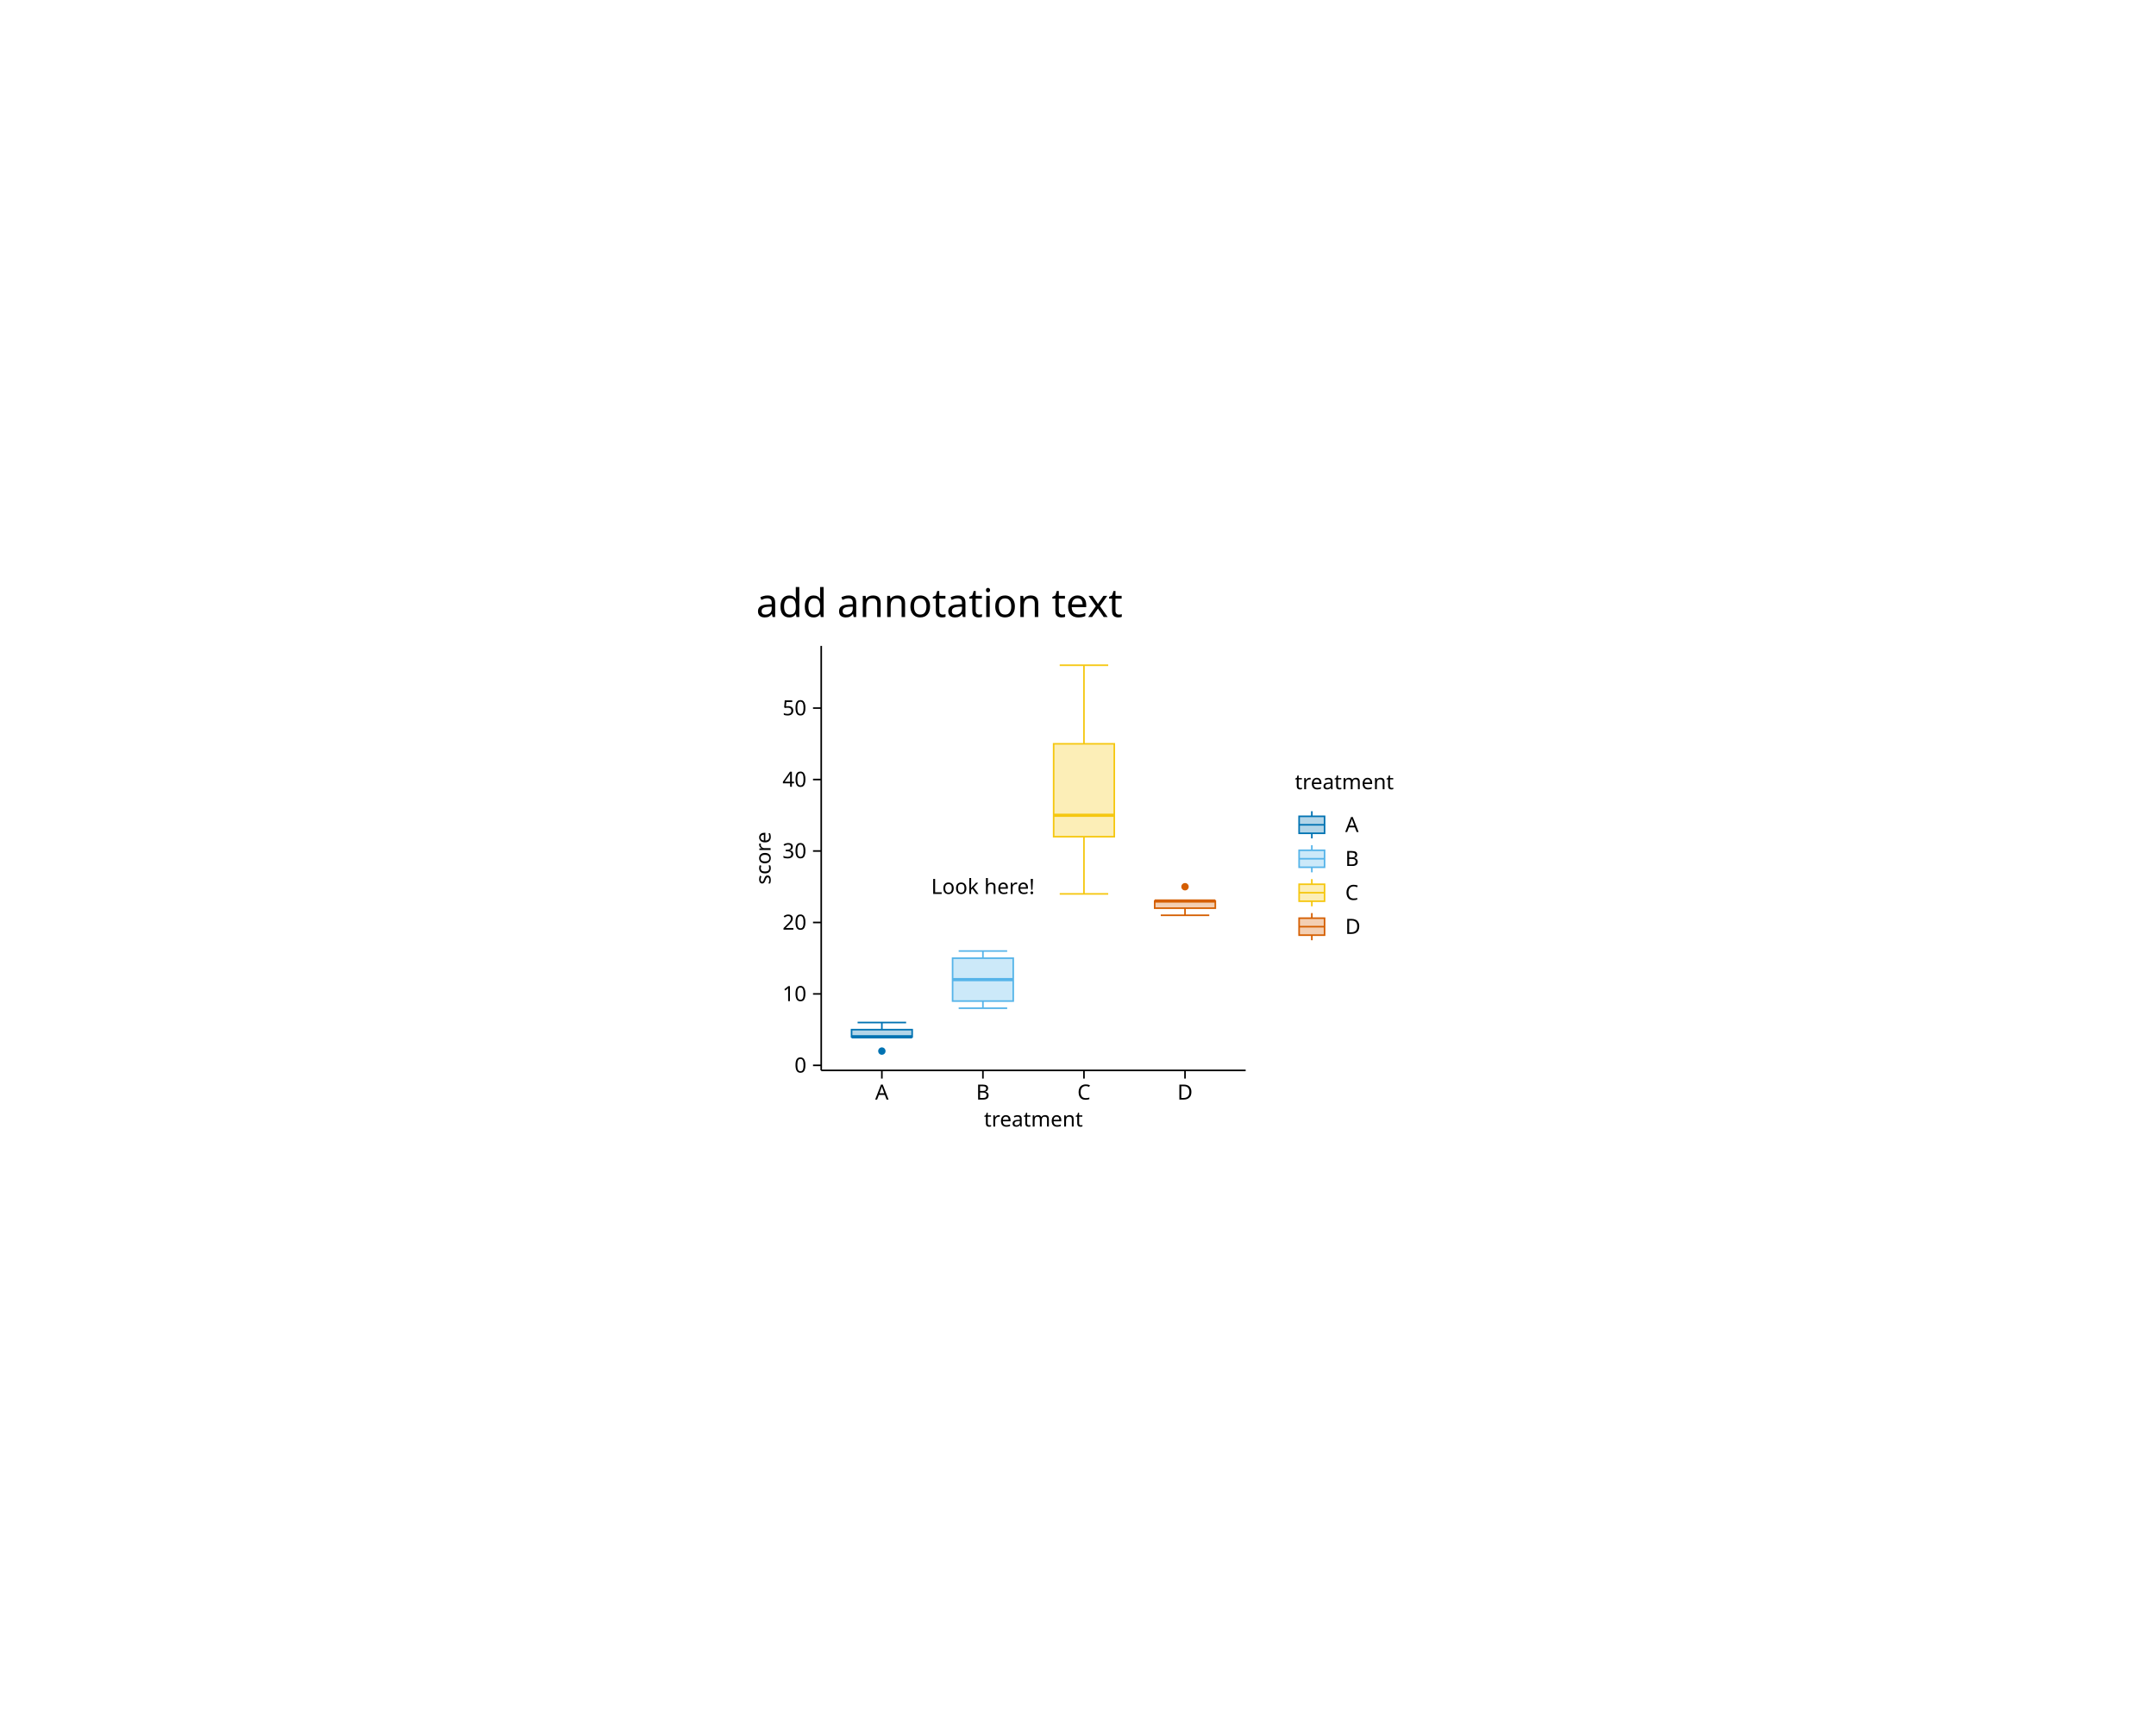
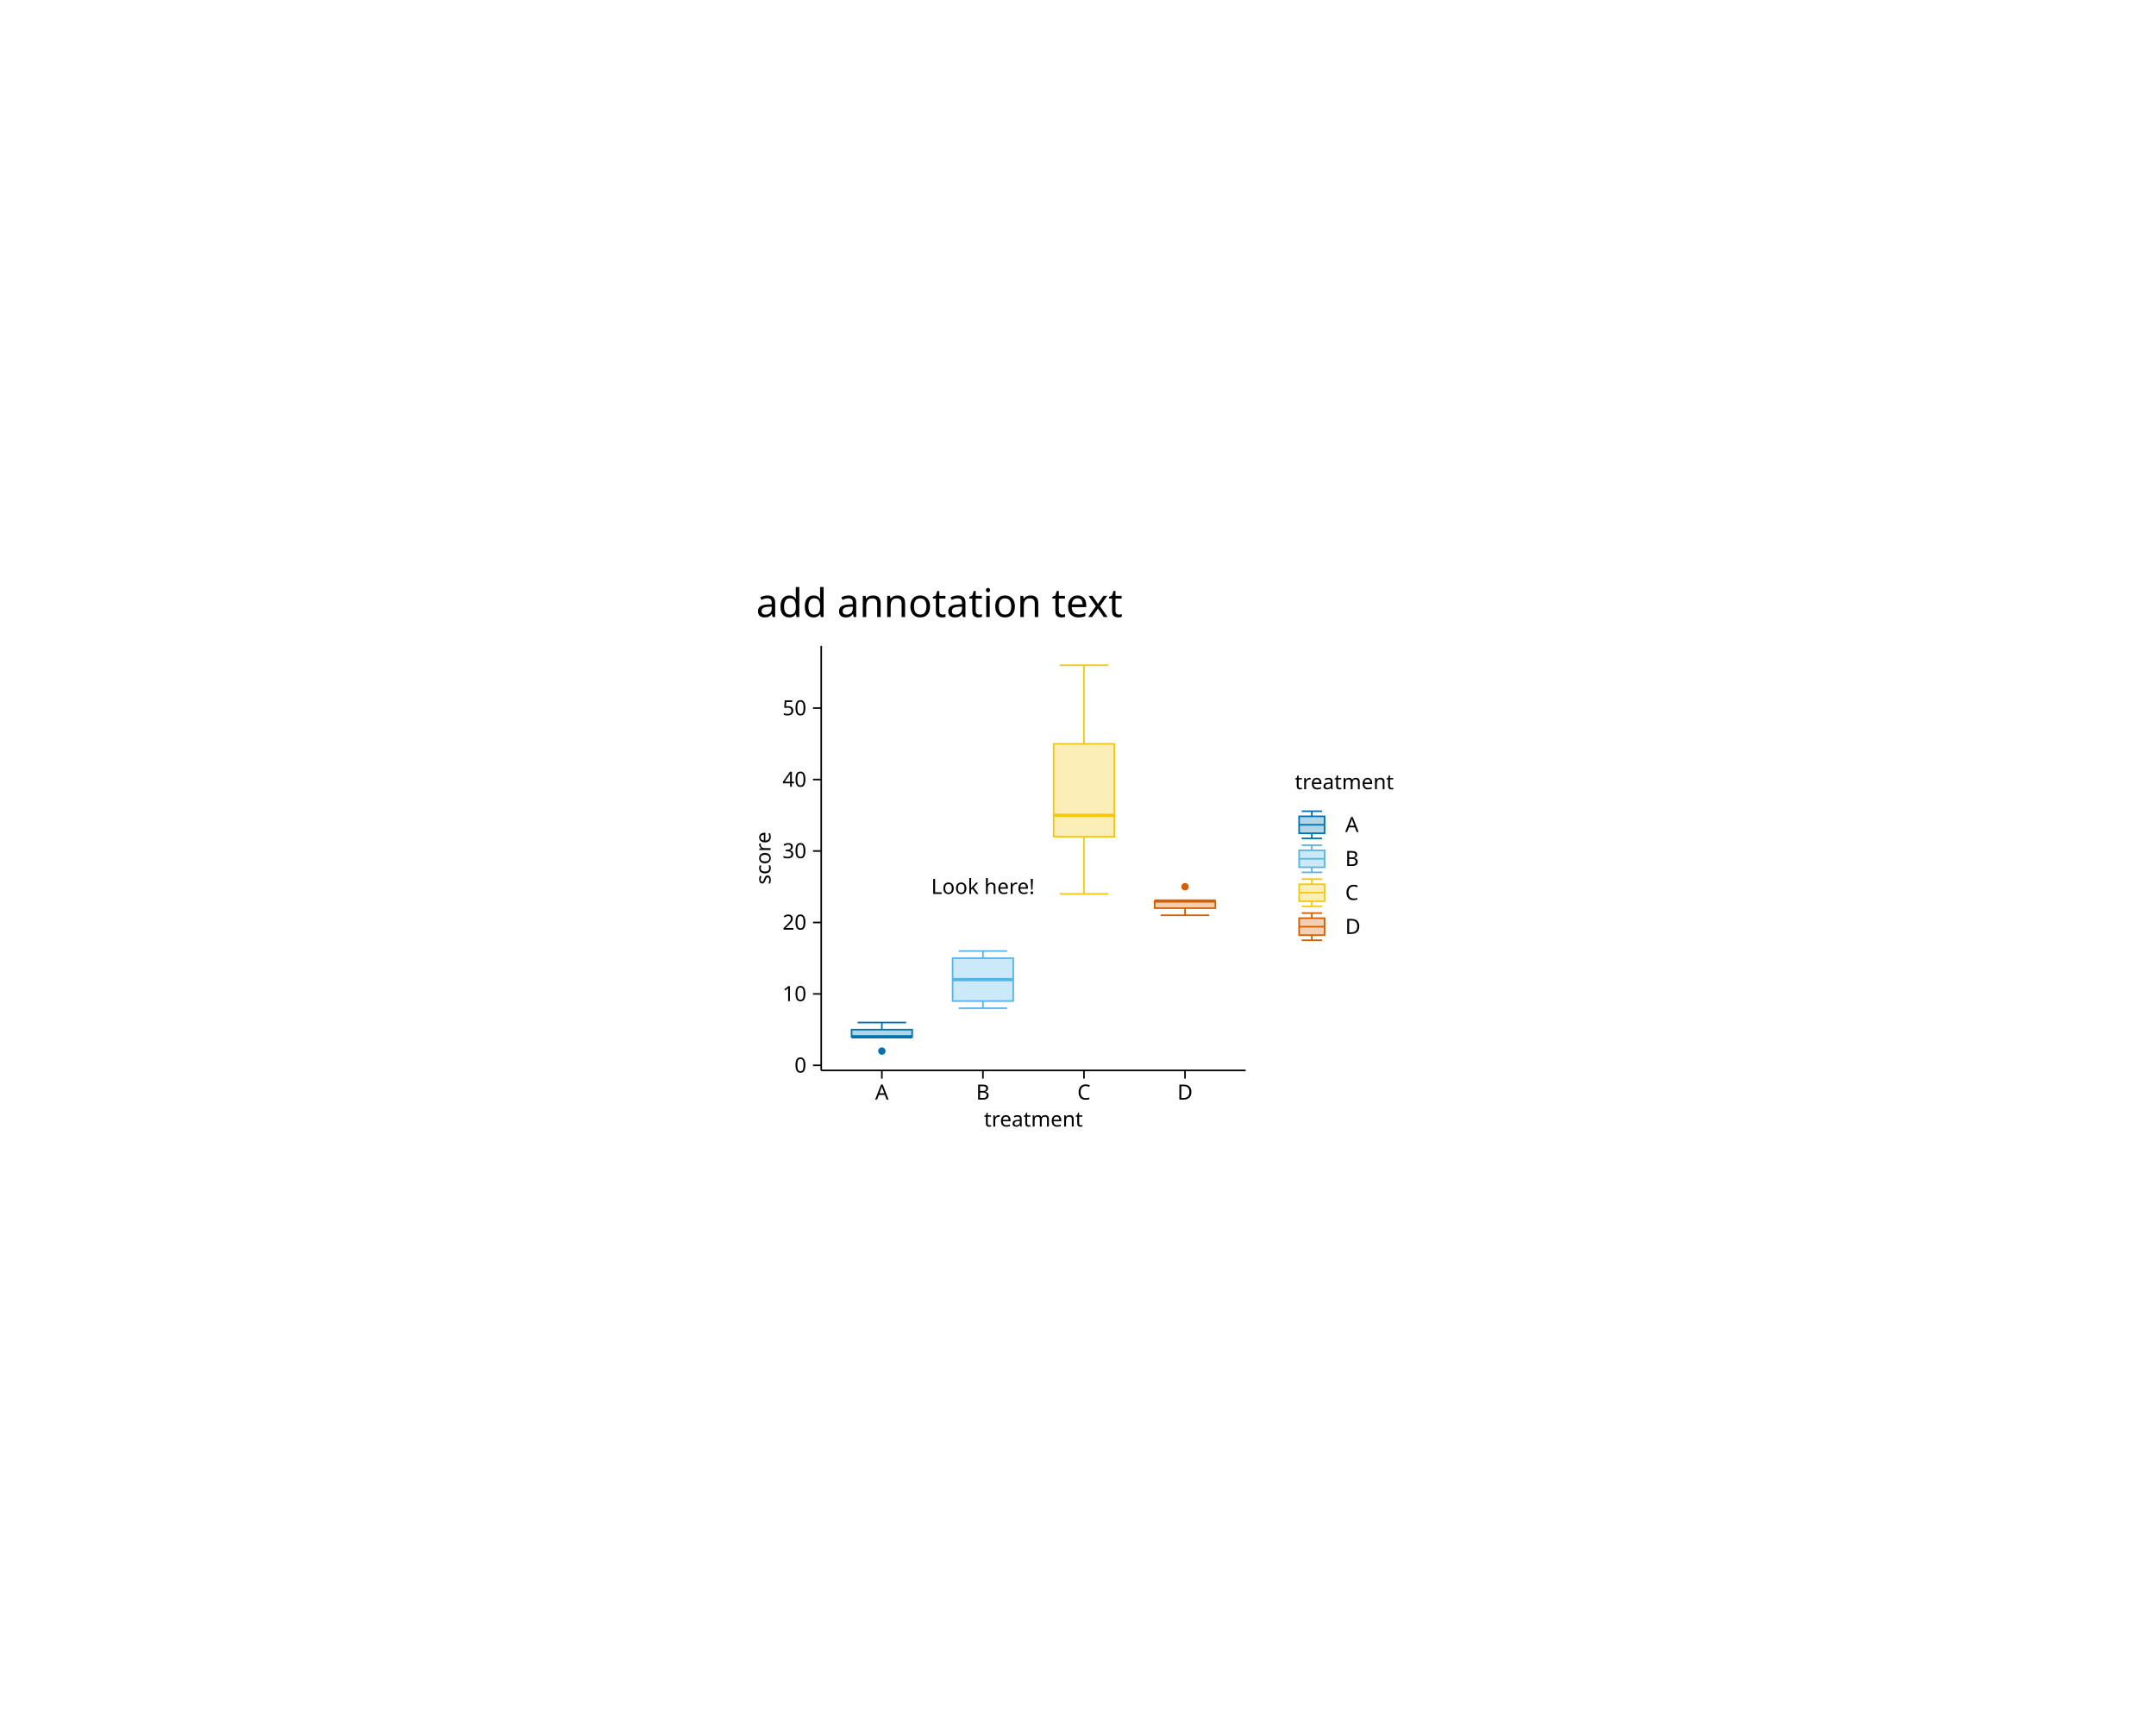
<svg xmlns="http://www.w3.org/2000/svg" class="svglite" data-engine-version="2.0" width="720.00pt" height="576.00pt" viewBox="0 0 720.00 576.00">
  <defs>
    <style type="text/css">
    .svglite line, .svglite polyline, .svglite polygon, .svglite path, .svglite rect, .svglite circle {
      fill: none;
      stroke: #000000;
      stroke-linecap: round;
      stroke-linejoin: round;
      stroke-miterlimit: 10.00;
    }
  </style>
  </defs>
  <rect width="100%" height="100%" style="stroke: none; fill: #FFFFFF;" />
  <defs>
    <clipPath id="cpMC4wMHw3MjAuMDB8MC4wMHw1NzYuMDA=">
      <rect x="0.00" y="0.00" width="720.00" height="576.00" />
    </clipPath>
  </defs>
  <g clip-path="url(#cpMC4wMHw3MjAuMDB8MC4wMHw1NzYuMDA=)">
</g>
  <defs>
    <clipPath id="cpMjQ1LjYzfDQ3NC4zN3wxOTEuNDh8Mzg0LjUy">
      <rect x="245.63" y="191.48" width="228.74" height="193.04" />
    </clipPath>
  </defs>
  <g clip-path="url(#cpMjQ1LjYzfDQ3NC4zN3wxOTEuNDh8Mzg0LjUy)">
    <rect x="245.63" y="191.48" width="228.74" height="193.04" style="stroke-width: 1.07; stroke: #FFFFFF; fill: #FFFFFF;" />
  </g>
  <g clip-path="url(#cpMC4wMHw3MjAuMDB8MC4wMHw1NzYuMDA=)">
</g>
  <defs>
    <clipPath id="cpMjc0LjI1fDQxNS45OXwyMTUuNjh8MzU3LjQx">
      <rect x="274.25" y="215.68" width="141.73" height="141.73" />
    </clipPath>
  </defs>
  <g clip-path="url(#cpMjc0LjI1fDQxNS45OXwyMTUuNjh8MzU3LjQx)">
</g>
  <g clip-path="url(#cpMC4wMHw3MjAuMDB8MC4wMHw1NzYuMDA=)">
</g>
  <defs>
    <clipPath id="cpMjUxLjExfDQ2OC44OXwyMTQuMjZ8Mzc5LjA0">
      <rect x="251.11" y="214.26" width="217.79" height="164.78" />
    </clipPath>
  </defs>
  <g clip-path="url(#cpMjUxLjExfDQ2OC44OXwyMTQuMjZ8Mzc5LjA0)">
    <rect x="251.11" y="214.26" width="217.79" height="164.78" style="stroke-width: 1.07; stroke: none;" />
  </g>
  <g clip-path="url(#cpMC4wMHw3MjAuMDB8MC4wMHw1NzYuMDA=)">
</g>
  <g clip-path="url(#cpMjc0LjI1fDQxNS45OXwyMTUuNjh8MzU3LjQx)">
    <rect x="274.25" y="215.68" width="141.73" height="141.73" style="stroke-width: 1.07; stroke: none;" />
    <circle cx="294.50" cy="350.97" r="0.89" style="stroke-width: 0.71; stroke: #0072B2; fill: #0072B2;" />
    <line x1="286.40" y1="341.43" x2="302.60" y2="341.43" style="stroke-width: 0.53; stroke: #0072B2; stroke-linecap: butt;" />
    <line x1="286.40" y1="346.20" x2="302.60" y2="346.20" style="stroke-width: 0.53; stroke: #0072B2; stroke-linecap: butt;" />
    <line x1="294.50" y1="343.81" x2="294.50" y2="341.43" style="stroke-width: 0.53; stroke: #0072B2; stroke-linecap: butt;" />
    <line x1="294.50" y1="346.20" x2="294.50" y2="346.20" style="stroke-width: 0.53; stroke: #0072B2; stroke-linecap: butt;" />
    <polygon points="284.38,343.81 284.38,346.20 304.62,346.20 304.62,343.81 284.38,343.81 " style="stroke-width: 0.53; stroke: #0072B2; stroke-linecap: butt; stroke-linejoin: miter; fill: #0072B2; fill-opacity: 0.30;" />
    <line x1="284.38" y1="346.20" x2="304.62" y2="346.20" style="stroke-width: 1.07; stroke: #0072B2; stroke-linecap: butt; stroke-linejoin: miter;" />
    <line x1="320.15" y1="317.56" x2="336.35" y2="317.56" style="stroke-width: 0.53; stroke: #56B4E9; stroke-linecap: butt;" />
    <line x1="320.15" y1="336.65" x2="336.35" y2="336.65" style="stroke-width: 0.53; stroke: #56B4E9; stroke-linecap: butt;" />
    <line x1="328.25" y1="319.95" x2="328.25" y2="317.56" style="stroke-width: 0.53; stroke: #56B4E9; stroke-linecap: butt;" />
    <line x1="328.25" y1="334.27" x2="328.25" y2="336.65" style="stroke-width: 0.53; stroke: #56B4E9; stroke-linecap: butt;" />
    <polygon points="318.12,319.95 318.12,334.27 338.37,334.27 338.37,319.95 318.12,319.95 " style="stroke-width: 0.53; stroke: #56B4E9; stroke-linecap: butt; stroke-linejoin: miter; fill: #56B4E9; fill-opacity: 0.30;" />
    <line x1="318.12" y1="327.11" x2="338.37" y2="327.11" style="stroke-width: 1.07; stroke: #56B4E9; stroke-linecap: butt; stroke-linejoin: miter;" />
    <line x1="353.89" y1="222.12" x2="370.09" y2="222.12" style="stroke-width: 0.53; stroke: #F5C710; stroke-linecap: butt;" />
    <line x1="353.89" y1="298.48" x2="370.09" y2="298.48" style="stroke-width: 0.53; stroke: #F5C710; stroke-linecap: butt;" />
    <line x1="361.99" y1="248.37" x2="361.99" y2="222.12" style="stroke-width: 0.53; stroke: #F5C710; stroke-linecap: butt;" />
    <line x1="361.99" y1="279.39" x2="361.99" y2="298.48" style="stroke-width: 0.53; stroke: #F5C710; stroke-linecap: butt;" />
    <polygon points="351.87,248.37 351.87,279.39 372.12,279.39 372.12,248.37 351.87,248.37 " style="stroke-width: 0.53; stroke: #F5C710; stroke-linecap: butt; stroke-linejoin: miter; fill: #F5C710; fill-opacity: 0.30;" />
    <line x1="351.87" y1="272.23" x2="372.12" y2="272.23" style="stroke-width: 1.07; stroke: #F5C710; stroke-linecap: butt; stroke-linejoin: miter;" />
    <circle cx="395.74" cy="296.09" r="0.89" style="stroke-width: 0.71; stroke: #D55E00; fill: #D55E00;" />
    <line x1="387.64" y1="300.86" x2="403.84" y2="300.86" style="stroke-width: 0.53; stroke: #D55E00; stroke-linecap: butt;" />
    <line x1="387.64" y1="305.63" x2="403.84" y2="305.63" style="stroke-width: 0.53; stroke: #D55E00; stroke-linecap: butt;" />
    <line x1="395.74" y1="300.86" x2="395.74" y2="300.86" style="stroke-width: 0.53; stroke: #D55E00; stroke-linecap: butt;" />
    <line x1="395.74" y1="303.25" x2="395.74" y2="305.63" style="stroke-width: 0.53; stroke: #D55E00; stroke-linecap: butt;" />
    <polygon points="385.61,300.86 385.61,303.25 405.86,303.25 405.86,300.86 385.61,300.86 " style="stroke-width: 0.53; stroke: #D55E00; stroke-linecap: butt; stroke-linejoin: miter; fill: #D55E00; fill-opacity: 0.30;" />
    <line x1="385.61" y1="300.86" x2="405.86" y2="300.86" style="stroke-width: 1.07; stroke: #D55E00; stroke-linecap: butt; stroke-linejoin: miter;" />
    <text x="328.25" y="298.50" text-anchor="middle" style="font-size: 7.00px; font-family: sans;" textLength="33.08px" lengthAdjust="spacingAndGlyphs">Look here!</text>
  </g>
  <g clip-path="url(#cpMC4wMHw3MjAuMDB8MC4wMHw1NzYuMDA=)">
    <polyline points="274.25,357.41 274.25,215.68 " style="stroke-width: 0.53; stroke-linecap: butt;" />
    <text x="269.32" y="358.15" text-anchor="end" style="font-size: 7.00px; font-family: sans;" textLength="3.89px" lengthAdjust="spacingAndGlyphs">0</text>
    <text x="269.32" y="334.29" text-anchor="end" style="font-size: 7.00px; font-family: sans;" textLength="7.79px" lengthAdjust="spacingAndGlyphs">10</text>
    <text x="269.32" y="310.43" text-anchor="end" style="font-size: 7.00px; font-family: sans;" textLength="7.79px" lengthAdjust="spacingAndGlyphs">20</text>
    <text x="269.32" y="286.57" text-anchor="end" style="font-size: 7.00px; font-family: sans;" textLength="7.79px" lengthAdjust="spacingAndGlyphs">30</text>
    <text x="269.32" y="262.71" text-anchor="end" style="font-size: 7.00px; font-family: sans;" textLength="7.79px" lengthAdjust="spacingAndGlyphs">40</text>
    <text x="269.32" y="238.85" text-anchor="end" style="font-size: 7.00px; font-family: sans;" textLength="7.79px" lengthAdjust="spacingAndGlyphs">50</text>
    <polyline points="271.51,355.74 274.25,355.74 " style="stroke-width: 0.53; stroke-linecap: butt;" />
    <polyline points="271.51,331.88 274.25,331.88 " style="stroke-width: 0.53; stroke-linecap: butt;" />
    <polyline points="271.51,308.02 274.25,308.02 " style="stroke-width: 0.53; stroke-linecap: butt;" />
    <polyline points="271.51,284.16 274.25,284.16 " style="stroke-width: 0.53; stroke-linecap: butt;" />
    <polyline points="271.51,260.30 274.25,260.30 " style="stroke-width: 0.53; stroke-linecap: butt;" />
    <polyline points="271.51,236.44 274.25,236.44 " style="stroke-width: 0.53; stroke-linecap: butt;" />
    <polyline points="274.25,357.41 415.99,357.41 " style="stroke-width: 0.53; stroke-linecap: butt;" />
    <polyline points="294.50,360.15 294.50,357.41 " style="stroke-width: 0.53; stroke-linecap: butt;" />
    <polyline points="328.25,360.15 328.25,357.41 " style="stroke-width: 0.53; stroke-linecap: butt;" />
    <polyline points="361.99,360.15 361.99,357.41 " style="stroke-width: 0.53; stroke-linecap: butt;" />
    <polyline points="395.74,360.15 395.74,357.41 " style="stroke-width: 0.53; stroke-linecap: butt;" />
    <text x="294.50" y="367.16" text-anchor="middle" style="font-size: 7.00px; font-family: sans;" textLength="4.67px" lengthAdjust="spacingAndGlyphs">A</text>
    <text x="328.25" y="367.16" text-anchor="middle" style="font-size: 7.00px; font-family: sans;" textLength="4.67px" lengthAdjust="spacingAndGlyphs">B</text>
    <text x="361.99" y="367.16" text-anchor="middle" style="font-size: 7.00px; font-family: sans;" textLength="5.06px" lengthAdjust="spacingAndGlyphs">C</text>
    <text x="395.74" y="367.16" text-anchor="middle" style="font-size: 7.00px; font-family: sans;" textLength="5.06px" lengthAdjust="spacingAndGlyphs">D</text>
    <text x="345.12" y="376.17" text-anchor="middle" style="font-size: 7.00px; font-family: sans;" textLength="29.57px" lengthAdjust="spacingAndGlyphs">treatment</text>
    <text transform="translate(257.34,286.55) rotate(-90)" text-anchor="middle" style="font-size: 7.00px; font-family: sans;" textLength="17.12px" lengthAdjust="spacingAndGlyphs">score</text>
    <rect x="426.94" y="252.51" width="40.53" height="68.06" style="stroke-width: 1.07; stroke: none;" />
    <text x="432.42" y="263.54" style="font-size: 7.00px; font-family: sans;" textLength="29.57px" lengthAdjust="spacingAndGlyphs">treatment</text>
    <rect x="432.42" y="269.74" width="11.34" height="11.34" style="stroke-width: 1.07; stroke: none;" />
    <polyline points="438.09,279.95 438.09,278.25 " style="stroke-width: 0.53; stroke: #0072B2; stroke-linecap: butt; stroke-linejoin: miter;" />
    <polyline points="438.09,272.58 438.09,270.88 " style="stroke-width: 0.53; stroke: #0072B2; stroke-linecap: butt; stroke-linejoin: miter;" />
    <rect x="433.84" y="272.58" width="8.50" height="5.67" style="stroke-width: 0.53; stroke: #0072B2; stroke-linecap: butt; stroke-linejoin: miter; fill: #0072B2; fill-opacity: 0.30;" />
    <polyline points="433.84,275.41 442.35,275.41 " style="stroke-width: 0.53; stroke: #0072B2; stroke-linecap: butt; stroke-linejoin: miter;" />
+     <polyline points="441.49,279.95 434.69,279.95 " style="stroke-width: 0.53; stroke: #0072B2; stroke-linecap: butt; stroke-linejoin: miter;" />
+     <polyline points="441.49,270.88 434.69,270.88 " style="stroke-width: 0.53; stroke: #0072B2; stroke-linecap: butt; stroke-linejoin: miter;" />
    <rect x="432.42" y="281.08" width="11.34" height="11.34" style="stroke-width: 1.07; stroke: none;" />
    <polyline points="438.09,291.29 438.09,289.59 " style="stroke-width: 0.53; stroke: #56B4E9; stroke-linecap: butt; stroke-linejoin: miter;" />
    <polyline points="438.09,283.92 438.09,282.22 " style="stroke-width: 0.53; stroke: #56B4E9; stroke-linecap: butt; stroke-linejoin: miter;" />
    <rect x="433.84" y="283.92" width="8.50" height="5.67" style="stroke-width: 0.53; stroke: #56B4E9; stroke-linecap: butt; stroke-linejoin: miter; fill: #56B4E9; fill-opacity: 0.30;" />
    <polyline points="433.84,286.75 442.35,286.75 " style="stroke-width: 0.53; stroke: #56B4E9; stroke-linecap: butt; stroke-linejoin: miter;" />
+     <polyline points="441.49,291.29 434.69,291.29 " style="stroke-width: 0.53; stroke: #56B4E9; stroke-linecap: butt; stroke-linejoin: miter;" />
+     <polyline points="441.49,282.22 434.69,282.22 " style="stroke-width: 0.53; stroke: #56B4E9; stroke-linecap: butt; stroke-linejoin: miter;" />
    <rect x="432.42" y="292.42" width="11.34" height="11.34" style="stroke-width: 1.07; stroke: none;" />
    <polyline points="438.09,302.63 438.09,300.92 " style="stroke-width: 0.53; stroke: #F5C710; stroke-linecap: butt; stroke-linejoin: miter;" />
    <polyline points="438.09,295.26 438.09,293.55 " style="stroke-width: 0.53; stroke: #F5C710; stroke-linecap: butt; stroke-linejoin: miter;" />
    <rect x="433.84" y="295.26" width="8.50" height="5.67" style="stroke-width: 0.53; stroke: #F5C710; stroke-linecap: butt; stroke-linejoin: miter; fill: #F5C710; fill-opacity: 0.30;" />
    <polyline points="433.84,298.09 442.35,298.09 " style="stroke-width: 0.53; stroke: #F5C710; stroke-linecap: butt; stroke-linejoin: miter;" />
+     <polyline points="441.49,302.63 434.69,302.63 " style="stroke-width: 0.53; stroke: #F5C710; stroke-linecap: butt; stroke-linejoin: miter;" />
+     <polyline points="441.49,293.55 434.69,293.55 " style="stroke-width: 0.53; stroke: #F5C710; stroke-linecap: butt; stroke-linejoin: miter;" />
    <rect x="432.42" y="303.76" width="11.34" height="11.34" style="stroke-width: 1.07; stroke: none;" />
    <polyline points="438.09,313.96 438.09,312.26 " style="stroke-width: 0.53; stroke: #D55E00; stroke-linecap: butt; stroke-linejoin: miter;" />
    <polyline points="438.09,306.59 438.09,304.89 " style="stroke-width: 0.53; stroke: #D55E00; stroke-linecap: butt; stroke-linejoin: miter;" />
    <rect x="433.84" y="306.59" width="8.50" height="5.67" style="stroke-width: 0.53; stroke: #D55E00; stroke-linecap: butt; stroke-linejoin: miter; fill: #D55E00; fill-opacity: 0.30;" />
    <polyline points="433.84,309.43 442.35,309.43 " style="stroke-width: 0.53; stroke: #D55E00; stroke-linecap: butt; stroke-linejoin: miter;" />
+     <polyline points="441.49,313.96 434.69,313.96 " style="stroke-width: 0.53; stroke: #D55E00; stroke-linecap: butt; stroke-linejoin: miter;" />
+     <polyline points="441.49,304.89 434.69,304.89 " style="stroke-width: 0.53; stroke: #D55E00; stroke-linecap: butt; stroke-linejoin: miter;" />
    <text x="449.24" y="277.82" style="font-size: 7.00px; font-family: sans;" textLength="4.67px" lengthAdjust="spacingAndGlyphs">A</text>
    <text x="449.24" y="289.16" style="font-size: 7.00px; font-family: sans;" textLength="4.67px" lengthAdjust="spacingAndGlyphs">B</text>
    <text x="449.24" y="300.50" style="font-size: 7.00px; font-family: sans;" textLength="5.06px" lengthAdjust="spacingAndGlyphs">C</text>
    <text x="449.24" y="311.84" style="font-size: 7.00px; font-family: sans;" textLength="5.06px" lengthAdjust="spacingAndGlyphs">D</text>
    <text x="252.52" y="206.04" style="font-size: 13.20px; font-family: sans;" textLength="112.30px" lengthAdjust="spacingAndGlyphs">add annotation text</text>
  </g>
</svg>
